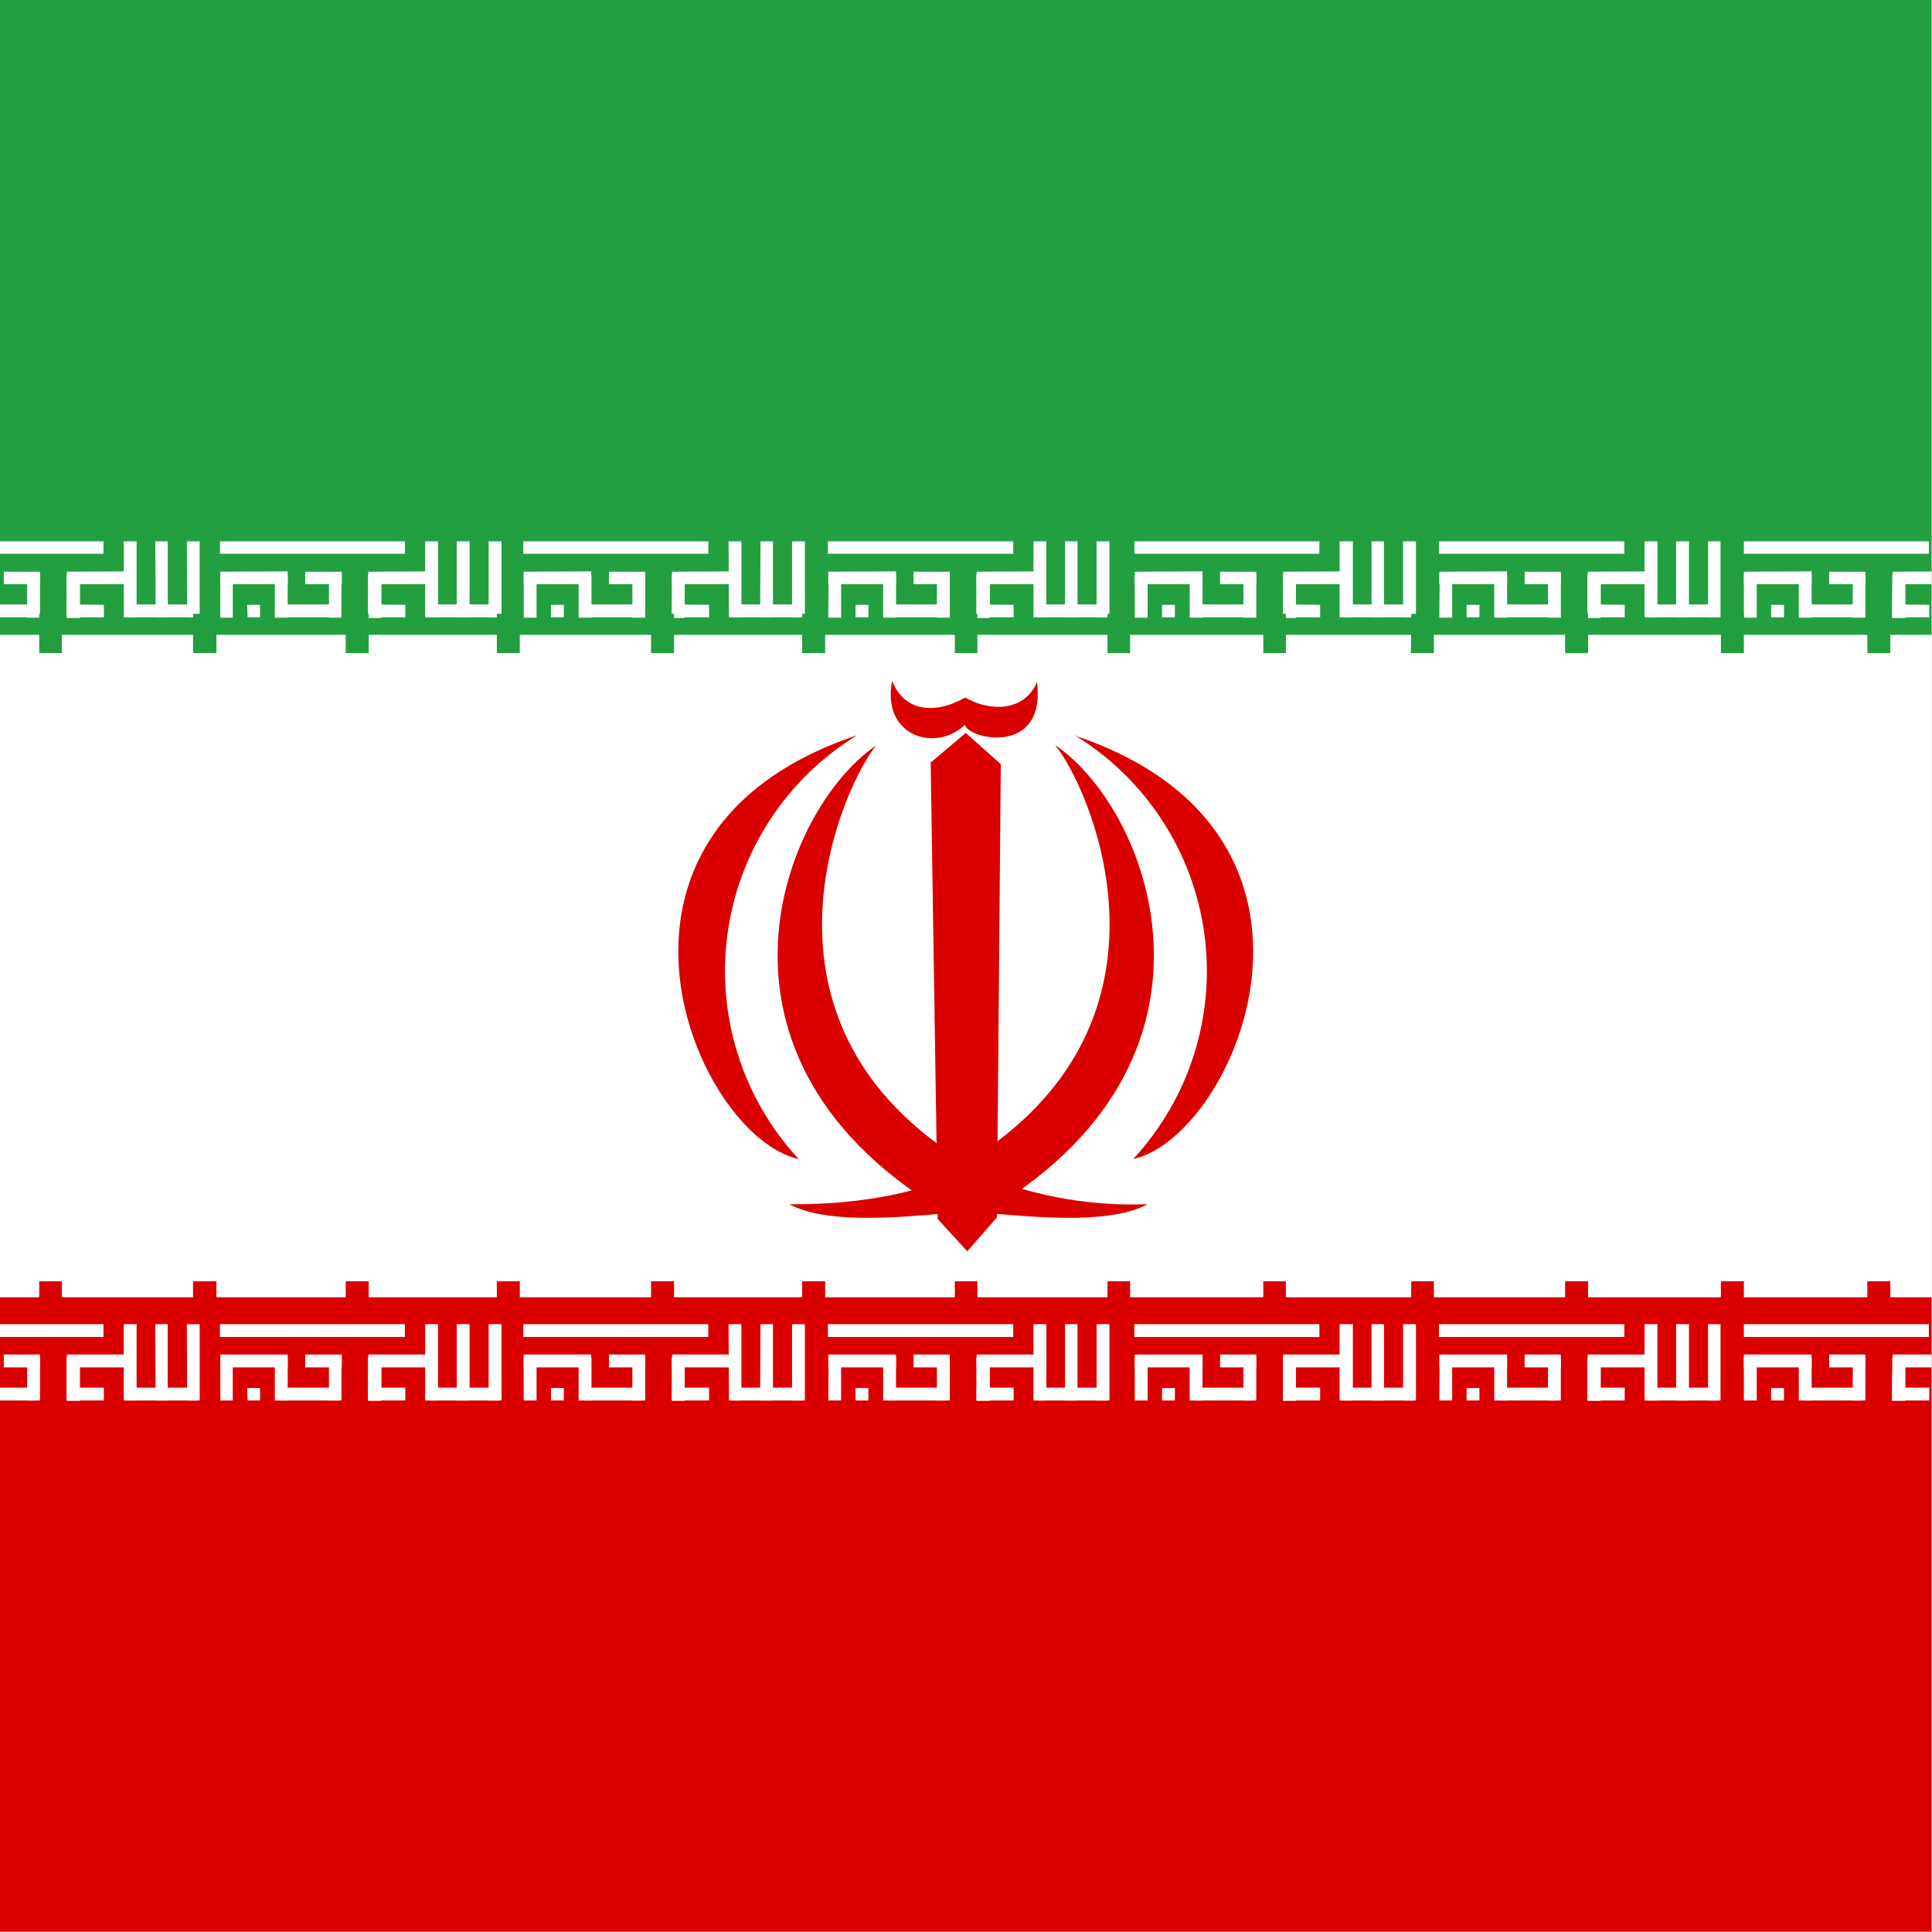
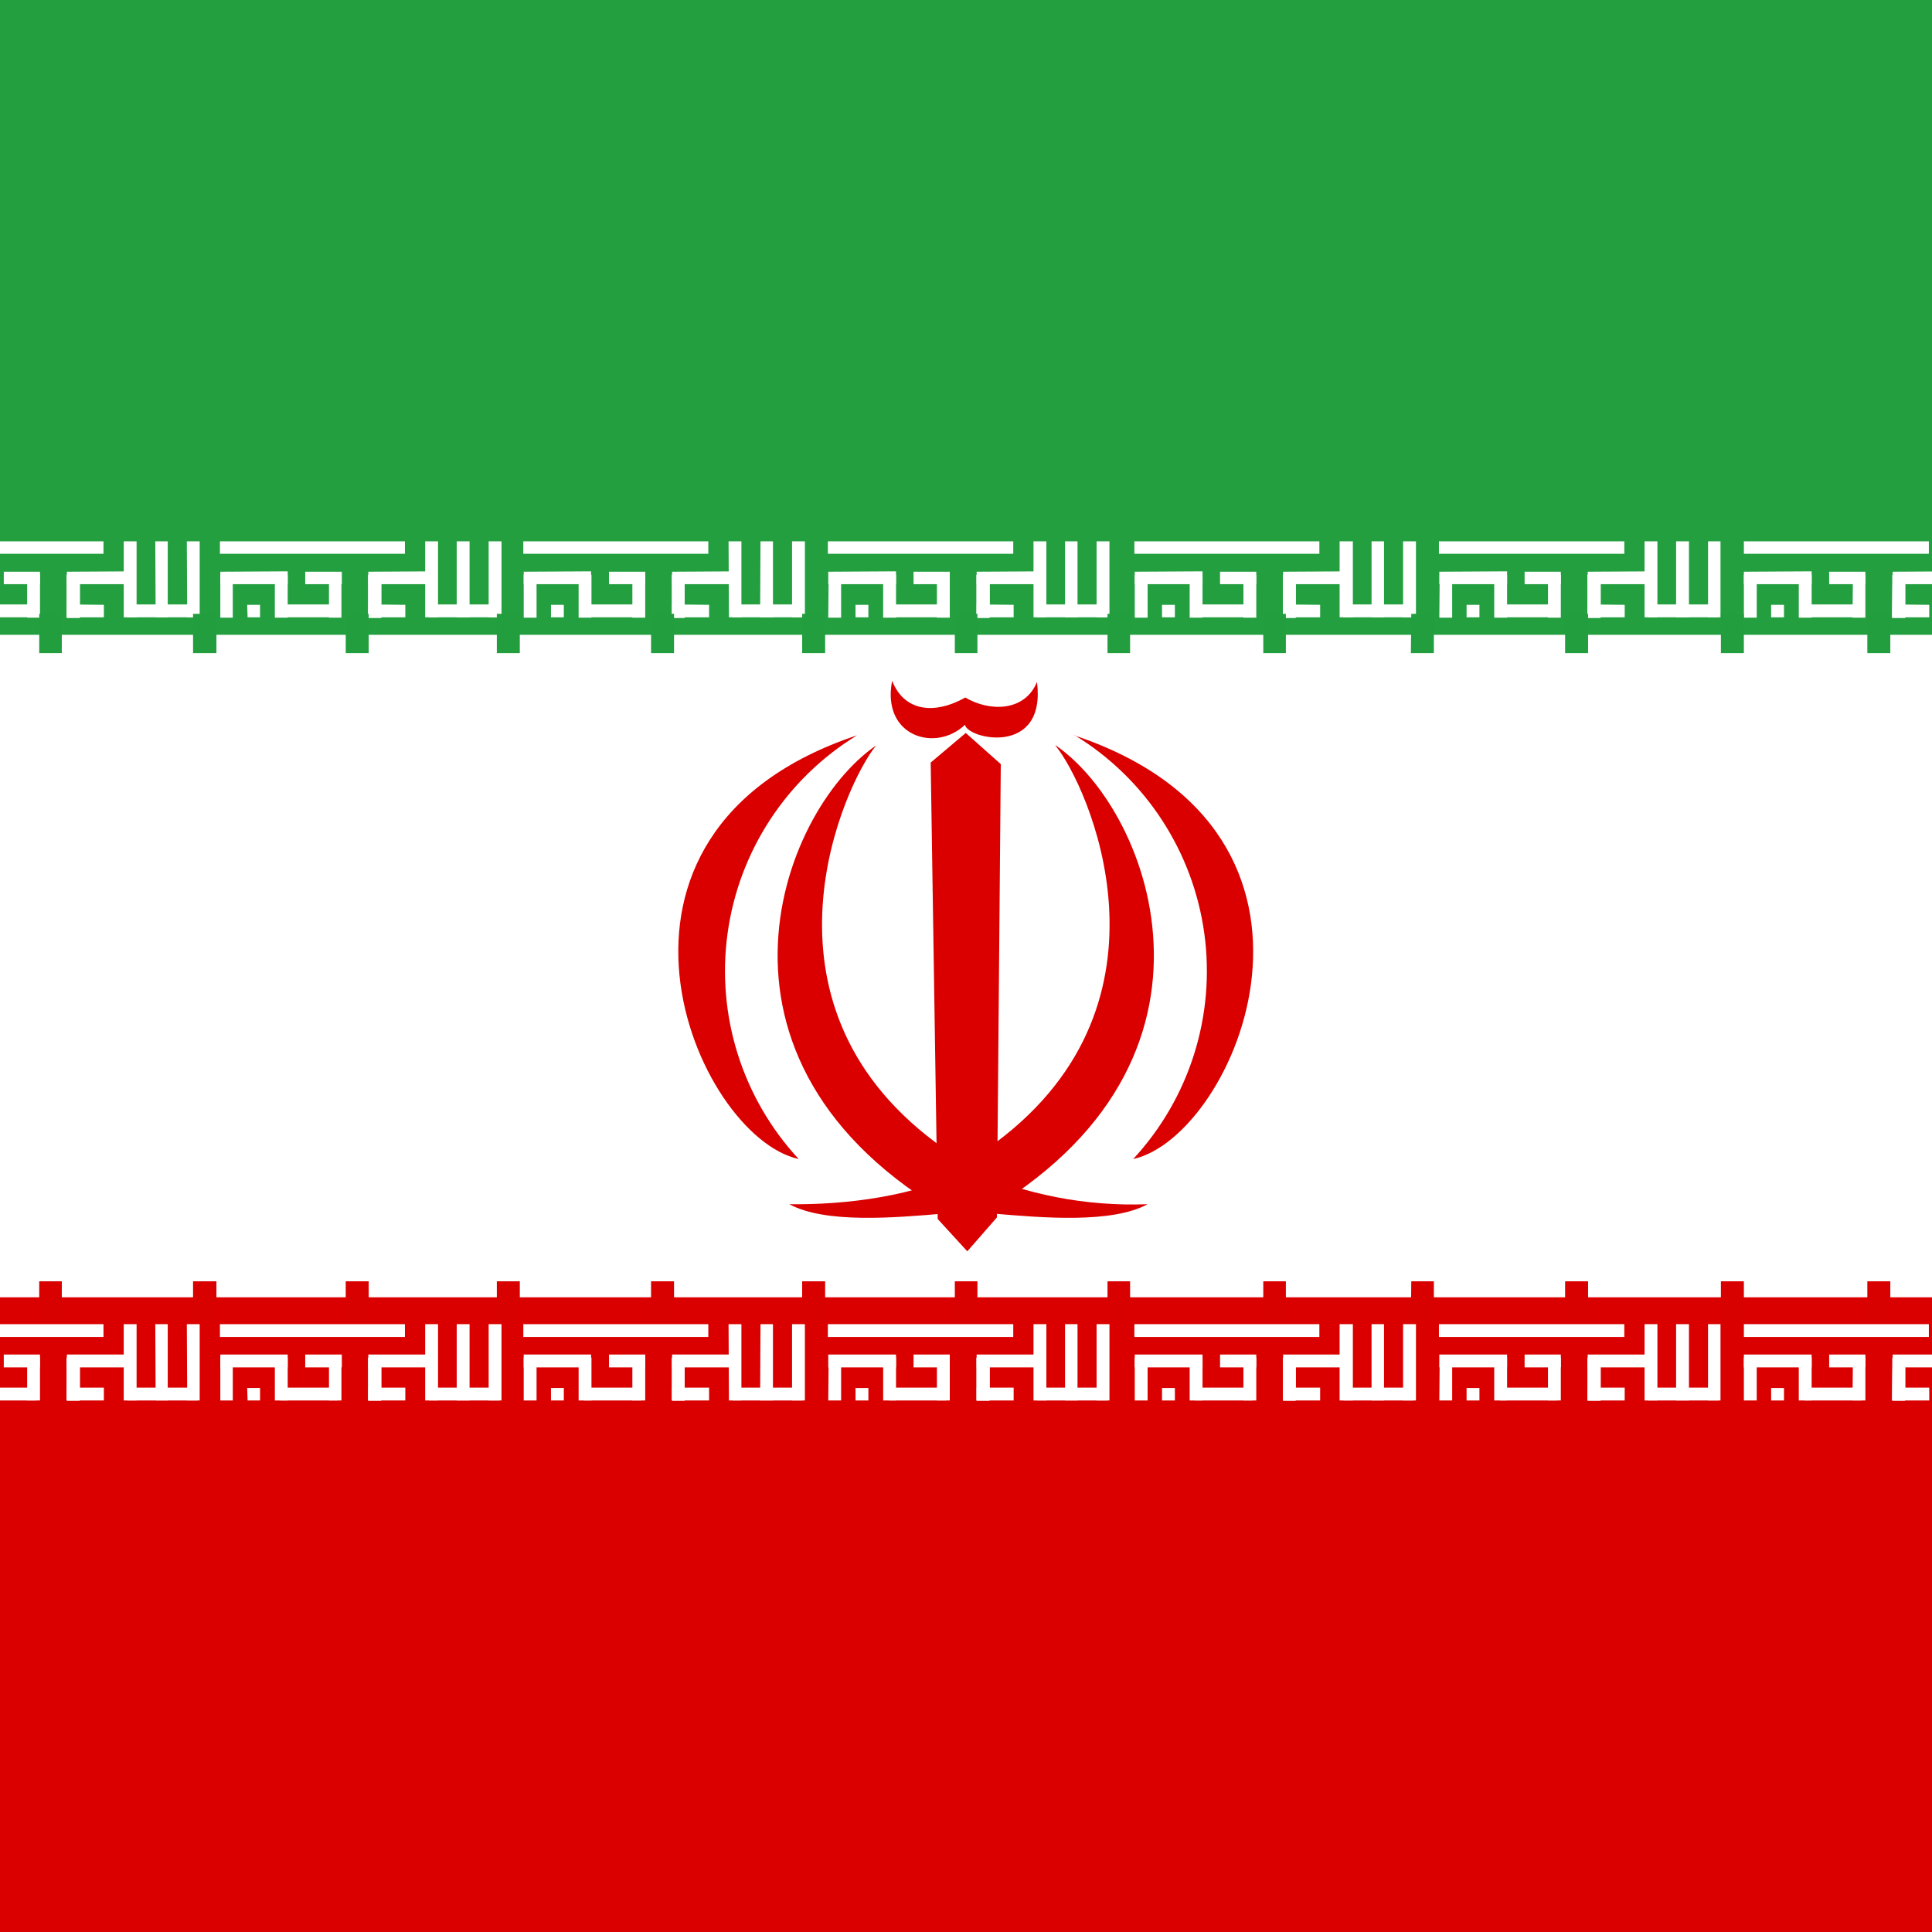
<svg xmlns="http://www.w3.org/2000/svg" id="flag-icons-ir" viewBox="0 0 512 512">
-   <defs>
-     <clipPath id="ir-a">
-       <path fill-opacity=".7" d="M186 0h496v496H186z" />
-     </clipPath>
-   </defs>
-   <g fill-rule="evenodd" clip-path="url(#ir-a)" transform="translate(-192)scale(1.0321)">
+   <g fill-rule="evenodd" transform="translate(-192)scale(1.0321)">
    <path fill="#fff" d="M0 0h868.1v496H0z" />
    <path fill="#da0000" d="M0 333.1h868.1v163H0z" />
    <g fill="#fff" stroke-width="1pt">
      <path d="M165 340h47.6v3.3H165zm7.1 16.4h3.3v3.2H172zm40.6-.1v3.3h-9.5v-3.3zm5.1-16.3h3.3v19.6h-3.3z" />
      <path d="M236.7 356.3v3.3h-18v-3.3zm-33.5-7.6h3.3v10.9h-3.3z" />
      <path d="M234 340h3.3v19.6h-3.2zm-8.1 0h3.2v19.6H226zm-43.4 7.8v3.3H165v-3.3zm38 0v3.3h-17.3v-3.3z" />
      <path d="M203.2 348.6h3.3v11h-3.3z" />
      <path d="M203.2 348.6h3.3v11h-3.3z" />
      <path d="M203.2 348.6h3.3v11h-3.3zm-38 0h3.2v11H165zm27.8 0h3.3v11H193zm-13.8 0h3.3v11h-3.3z" />
      <path d="M195.3 356.3v3.3h-14.7v-3.3zm1-8.5v3.3H187v-3.3z" />
    </g>
    <g fill="#fff" stroke-width="1pt">
      <path d="M87 340h47.5v3.3H86.9zm7 16.4h3.3v3.2H94zm40.6-.1v3.3h-9.5v-3.3zm5.1-16.3h3.3v19.6h-3.3z" />
      <path d="M158.6 356.3v3.3h-18v-3.3zm-33.5-7.6h3.3v10.9H125z" />
      <path d="M156 340h3.2v19.6H156zm-8.2 0h3.3v19.6h-3.3zm-43.4 7.8v3.3H87v-3.3zm38 0v3.3h-17.3v-3.3z" />
      <path d="M125.1 348.6h3.3v11H125z" />
      <path d="M125.1 348.6h3.3v11H125z" />
      <path d="M125.1 348.6h3.3v11H125zm-38 0h3.2v11H87zm27.8 0h3.3v11H115zm-13.8 0h3.3v11H101z" />
      <path d="M117.2 356.3v3.3h-14.6v-3.3zm1-8.5v3.3H109v-3.3z" />
    </g>
    <g fill="#fff" stroke-width="1pt">
      <path d="M242.5 340H290v3.3h-47.5zm7 16.4h3.3v3.2h-3.2zm40.6-.1v3.3h-9.5v-3.3zm5.1-16.3h3.3v19.6h-3.3z" />
      <path d="M314.2 356.3v3.3h-18v-3.3zm-33.6-7.6h3.3v10.9h-3.3z" />
      <path d="M311.5 340h3.3v19.6h-3.3zm-8.2 0h3.3v19.6h-3.3zm-43.4 7.8v3.3h-17.3v-3.3zm38 0v3.3h-17.3v-3.3z" />
      <path d="M280.6 348.6h3.3v11h-3.3z" />
      <path d="M280.6 348.6h3.3v11h-3.3z" />
      <path d="M280.6 348.6h3.3v11h-3.3zm-38 0h3.2v11h-3.2zm27.9 0h3.2v11h-3.2zm-13.9 0h3.3v11h-3.3z" />
      <path d="M272.8 356.3v3.3H258v-3.3zm1-8.5v3.3h-9.4v-3.3z" />
    </g>
    <g fill="#fff" stroke-width="1pt">
      <path d="M789.3 340h47.5v3.3h-47.5zm7 16.4h3.3v3.2h-3.2zm40.6-.1v3.3h-9.5v-3.3zm5.2-16.3h3.2v19.6h-3.2z" />
      <path d="M861 356.3v3.3h-18v-3.3zm-33.6-7.6h3.3v10.9h-3.3z" />
      <path d="M858.3 340h3.3v19.6h-3.3zm-8.2 0h3.3v19.6H850zm-43.4 7.8v3.3h-17.3v-3.3zm38 0v3.3h-17.3v-3.3z" />
      <path d="M827.4 348.6h3.3v11h-3.3z" />
      <path d="M827.4 348.6h3.3v11h-3.3z" />
      <path d="M827.4 348.6h3.3v11h-3.3zm-38 0h3.2v11h-3.2zm27.9 0h3.3v11h-3.3zm-13.8 0h3.2v11h-3.3z" />
      <path d="M819.6 356.3v3.3h-14.7v-3.3zm1-8.5v3.3h-9.4v-3.3z" />
    </g>
    <g fill="#fff" stroke-width="1pt">
      <path d="M320.4 340h47.5v3.3h-47.5zm7.1 16.4h3.3v3.2h-3.3zm40.6-.1v3.3h-9.5v-3.3zm5-16.3h3.3v19.6h-3.2z" />
      <path d="M392.1 356.3v3.3h-18v-3.3zm-33.5-7.6h3.2v10.9h-3.2z" />
      <path d="M389.4 340h3.3v19.6h-3.3zm-8.1 0h3.2v19.6h-3.3zm-43.5 7.8v3.3h-17.3v-3.3zm38.1 0v3.3h-17.3v-3.3z" />
      <path d="M358.6 348.6h3.2v11h-3.2z" />
      <path d="M358.6 348.6h3.2v11h-3.2z" />
      <path d="M358.6 348.6h3.2v11h-3.2zm-38.1 0h3.3v11h-3.3zm27.9 0h3.3v11h-3.3zm-13.8 0h3.3v11h-3.3z" />
      <path d="M350.7 356.3v3.3H336v-3.3zm1-8.5v3.3h-9.3v-3.3z" />
    </g>
    <g fill="#fff" stroke-width="1pt">
      <path d="M398.6 340h47.6v3.3h-47.6zm7.1 16.4h3.3v3.2h-3.3zm40.6-.1v3.3h-9.5v-3.3zm5.1-16.3h3.3v19.6h-3.3z" />
      <path d="M470.3 356.3v3.3h-18v-3.3zm-33.5-7.6h3.3v10.9h-3.3z" />
      <path d="M467.6 340h3.3v19.6h-3.3zm-8.1 0h3.2v19.6h-3.2zm-43.4 7.8v3.3h-17.4v-3.3zm38 0v3.3h-17.3v-3.3z" />
      <path d="M436.8 348.6h3.3v11h-3.3z" />
      <path d="M436.8 348.6h3.3v11h-3.3z" />
      <path d="M436.8 348.6h3.3v11h-3.3zm-38 0h3.2v11h-3.3zm27.8 0h3.3v11h-3.3zm-13.8 0h3.3v11h-3.3z" />
      <path d="M429 356.3v3.3h-14.7v-3.3zm.9-8.5v3.3h-9.3v-3.3z" />
    </g>
    <path fill="#239f40" d="M0 0h868.1v163H0z" />
    <g fill="#fff" stroke-width="1pt">
      <path d="M477.3 340h47.5v3.3h-47.5zm7.1 16.4h3.3v3.2h-3.3zm40.6-.1v3.3h-9.5v-3.3zm5-16.3h3.4v19.6H530z" />
      <path d="M549 356.3v3.3h-18v-3.3zm-33.5-7.6h3.2v10.9h-3.2z" />
      <path d="M546.3 340h3.3v19.6h-3.3zm-8.1 0h3.2v19.6h-3.2zm-43.4 7.8v3.3h-17.4v-3.3zm38 0v3.3h-17.3v-3.3z" />
      <path d="M515.5 348.6h3.2v11h-3.2z" />
      <path d="M515.5 348.6h3.2v11h-3.2z" />
      <path d="M515.5 348.6h3.2v11h-3.2zm-38.1 0h3.3v11h-3.3zm27.9 0h3.3v11h-3.3zm-13.8 0h3.3v11h-3.3z" />
      <path d="M507.6 356.3v3.3h-14.7v-3.3zm1-8.5v3.3h-9.3v-3.3z" />
    </g>
    <g fill="#fff" stroke-width="1pt">
      <path d="M555.5 340h47.6v3.3h-47.6zm7.1 16.4h3.3v3.2h-3.3zm40.6-.1v3.3h-9.5v-3.3zm5.1-16.3h3.3v19.6h-3.3z" />
      <path d="M627.2 356.3v3.3h-18v-3.3zm-33.5-7.6h3.3v10.9h-3.3z" />
      <path d="M624.6 340h3.2v19.6h-3.2zm-8.2 0h3.3v19.6h-3.3zm-43.4 7.8v3.3h-17.4v-3.3zm38 0v3.3h-17.3v-3.3z" />
      <path d="M593.7 348.6h3.3v11h-3.3z" />
      <path d="M593.7 348.6h3.3v11h-3.3z" />
      <path d="M593.7 348.6h3.3v11h-3.3zm-38 0h3.2v11h-3.3zm27.8 0h3.3v11h-3.3zm-13.8 0h3.3v11h-3.3z" />
      <path d="M585.8 356.3v3.3h-14.6v-3.3zm1-8.5v3.3h-9.3v-3.3z" />
    </g>
    <g fill="#fff" stroke-width="1pt">
      <path d="M633.8 340h47.5v3.3h-47.5zm7 16.4h3.3v3.2h-3.3zm40.6-.1v3.3H672v-3.3zm5.1-16.3h3.3v19.6h-3.3z" />
      <path d="M705.5 356.3v3.3h-18v-3.3zm-33.6-7.6h3.3v10.9h-3.3z" />
      <path d="M702.8 340h3.3v19.6h-3.3zm-8.2 0h3.3v19.6h-3.3zm-43.4 7.8v3.3h-17.4v-3.3zm38 0v3.3H672v-3.3z" />
      <path d="M672 348.6h3.2v11h-3.3z" />
      <path d="M672 348.6h3.2v11h-3.3z" />
      <path d="M672 348.6h3.2v11h-3.3zm-38.2 0h3.3v11h-3.3zm28 0h3.2v11h-3.3zm-13.9 0h3.3v11h-3.3z" />
      <path d="M664 356.3v3.3h-14.6v-3.3zm1-8.5v3.3h-9.3v-3.3z" />
    </g>
    <g fill="#fff" stroke-width="1pt">
      <path d="M712.4 340H760v3.3h-47.6zm7.1 16.4h3.3v3.2h-3.3zm40.6-.1v3.3h-9.5v-3.3zm5.1-16.3h3.3v19.6h-3.3z" />
      <path d="M784.1 356.3v3.3h-18v-3.3zm-33.5-7.6h3.3v10.9h-3.3z" />
      <path d="M781.5 340h3.2v19.6h-3.2zm-8.2 0h3.3v19.6h-3.3zm-43.4 7.8v3.3h-17.4v-3.3zm38 0v3.3h-17.3v-3.3z" />
      <path d="M750.6 348.6h3.3v11h-3.3z" />
      <path d="M750.6 348.6h3.3v11h-3.3z" />
      <path d="M750.6 348.6h3.3v11h-3.3zm-38 0h3.2v11h-3.3zm27.8 0h3.3v11h-3.3zm-13.8 0h3.3v11h-3.3z" />
      <path d="M742.7 356.3v3.3h-14.6v-3.3zm1-8.5v3.3h-9.3v-3.3z" />
    </g>
    <g fill="#fff" stroke-width="1pt">
      <path d="M8 340h47.5v3.3H7.9zm7 16.4h3.3v3.2H15zm40.6-.1v3.3H46v-3.3zm5.1-16.3H64v19.6h-3.3z" />
      <path d="M79.6 356.3v3.3h-18v-3.3zm-33.5-7.6h3.3v10.9H46z" />
      <path d="M77 340h3.2v19.6H77zm-8.2 0H72v19.6h-3.2zm-43.4 7.8v3.3H8v-3.3zm38 0v3.3H46.1v-3.3z" />
      <path d="M46 348.6h3.4v11H46z" />
      <path d="M46 348.6h3.4v11H46z" />
      <path d="M46 348.6h3.4v11H46zm-38 0h3.3v11H8zm28 0h3.2v11h-3.3zm-14 0h3.4v11H22z" />
      <path d="M38.2 356.3v3.3H23.5v-3.3zm1-8.5v3.3h-9.3v-3.3z" />
    </g>
    <g fill="#fff" stroke-width="1pt">
      <path d="M165 139h47.6v3.2H165zm7.1 16.3h3.3v3.2H172zm40.6 0v3.2h-9.5v-3.3zm5.1-16.3h3.3v19.5h-3.3z" />
      <path d="M236.7 155.2v3.3h-18v-3.3zm-33.5-7.6h3.3v11h-3.3z" />
      <path d="M234 139h3.3v19.5h-3.2zm-8.1 0h3.2v19.5H226zm-43.4 7.7v3.3H165v-3.2zm38 0v3.3h-17.3v-3.2z" />
      <path d="M203.2 147.6h3.3v11h-3.3z" />
      <path d="M203.2 147.6h3.3v11h-3.3z" />
      <path d="M203.2 147.6h3.3v11h-3.3zm-38 0h3.2v11H165zm27.8 0h3.3v11H193zm-13.8 0h3.3v11h-3.3z" />
      <path d="M195.3 155.2v3.3h-14.7v-3.3zm1-8.4v3.2H187v-3.2z" />
    </g>
    <g fill="#fff" stroke-width="1pt">
      <path d="M87 139h47.5v3.2H86.9zm7 16.3h3.3v3.2H94zm40.6 0v3.2h-9.5v-3.3zm5.1-16.3h3.3v19.5h-3.3z" />
      <path d="M158.6 155.2v3.3h-18v-3.3zm-33.5-7.6h3.3v11H125z" />
      <path d="M156 139h3.2v19.5H156zm-8.2 0h3.3v19.5h-3.3zm-43.4 7.7v3.3H87v-3.2zm38 0v3.3h-17.3v-3.2z" />
      <path d="M125.1 147.6h3.3v11H125z" />
      <path d="M125.1 147.6h3.3v11H125z" />
      <path d="M125.1 147.6h3.3v11H125zm-38 0h3.2v11H87zm27.8 0h3.3v11H115zm-13.8 0h3.3v11H101z" />
      <path d="M117.2 155.2v3.3h-14.6v-3.3zm1-8.4v3.2H109v-3.2z" />
    </g>
    <g fill="#fff" stroke-width="1pt">
      <path d="M242.5 139H290v3.2h-47.5zm7 16.3h3.3v3.2h-3.2zm40.6 0v3.2h-9.5v-3.3zm5.1-16.3h3.3v19.5h-3.3z" />
      <path d="M314.2 155.2v3.3h-18v-3.3zm-33.6-7.6h3.3v11h-3.3z" />
      <path d="M311.5 139h3.3v19.5h-3.3zm-8.2 0h3.3v19.5h-3.3zm-43.4 7.7v3.3h-17.3v-3.2zm38 0v3.3h-17.3v-3.2z" />
      <path d="M280.6 147.6h3.3v11h-3.3z" />
      <path d="M280.6 147.6h3.3v11h-3.3z" />
      <path d="M280.6 147.6h3.3v11h-3.3zm-38 0h3.2v11h-3.2zm27.9 0h3.2v11h-3.2zm-13.9 0h3.3v11h-3.3z" />
      <path d="M272.8 155.2v3.3H258v-3.3zm1-8.4v3.2h-9.4v-3.2z" />
    </g>
    <g fill="#fff" stroke-width="1pt">
      <path d="M789.3 139h47.5v3.2h-47.5zm7 16.3h3.3v3.2h-3.2zm40.6 0v3.2h-9.5v-3.3zm5.2-16.3h3.2v19.5h-3.2z" />
      <path d="M861 155.2v3.3h-18v-3.3zm-33.6-7.6h3.3v11h-3.3z" />
      <path d="M858.3 139h3.3v19.5h-3.3zm-8.2 0h3.3v19.5H850zm-43.4 7.7v3.3h-17.3v-3.2zm38 0v3.3h-17.3v-3.2z" />
      <path d="M827.4 147.6h3.3v11h-3.3z" />
      <path d="M827.4 147.6h3.3v11h-3.3z" />
      <path d="M827.4 147.6h3.3v11h-3.3zm-38 0h3.2v11h-3.2zm27.9 0h3.3v11h-3.3zm-13.8 0h3.2v11h-3.3z" />
      <path d="M819.6 155.2v3.3h-14.7v-3.3zm1-8.4v3.2h-9.4v-3.2z" />
    </g>
    <g fill="#fff" stroke-width="1pt">
      <path d="M320.4 139h47.5v3.2h-47.5zm7.1 16.3h3.3v3.2h-3.3zm40.6 0v3.2h-9.5v-3.3zm5-16.3h3.3v19.5h-3.2z" />
      <path d="M392.1 155.2v3.3h-18v-3.3zm-33.5-7.6h3.2v11h-3.2z" />
      <path d="M389.4 139h3.3v19.5h-3.3zm-8.1 0h3.2v19.5h-3.3zm-43.5 7.7v3.3h-17.3v-3.2zm38.1 0v3.3h-17.3v-3.2z" />
      <path d="M358.6 147.6h3.2v11h-3.2z" />
      <path d="M358.6 147.6h3.2v11h-3.2z" />
      <path d="M358.6 147.6h3.2v11h-3.2zm-38.1 0h3.3v11h-3.3zm27.9 0h3.3v11h-3.3zm-13.8 0h3.3v11h-3.3z" />
      <path d="M350.7 155.2v3.3H336v-3.3zm1-8.4v3.2h-9.3v-3.2z" />
    </g>
    <g fill="#fff" stroke-width="1pt">
      <path d="M398.6 139h47.6v3.2h-47.6zm7.1 16.3h3.3v3.2h-3.3zm40.6 0v3.2h-9.5v-3.3zm5.1-16.3h3.3v19.5h-3.3z" />
      <path d="M470.3 155.2v3.3h-18v-3.3zm-33.5-7.6h3.3v11h-3.3z" />
      <path d="M467.6 139h3.3v19.5h-3.3zm-8.1 0h3.2v19.5h-3.2zm-43.4 7.7v3.3h-17.4v-3.2zm38 0v3.3h-17.3v-3.2z" />
      <path d="M436.8 147.6h3.3v11h-3.3z" />
      <path d="M436.8 147.6h3.3v11h-3.3z" />
      <path d="M436.8 147.6h3.3v11h-3.3zm-38 0h3.2v11h-3.3zm27.8 0h3.3v11h-3.3zm-13.8 0h3.3v11h-3.3z" />
      <path d="M429 155.2v3.3h-14.7v-3.3zm.9-8.4v3.2h-9.3v-3.2z" />
    </g>
    <g fill="#fff" stroke-width="1pt">
      <path d="M477.3 139h47.5v3.2h-47.5zm7.1 16.3h3.3v3.2h-3.3zm40.6 0v3.2h-9.5v-3.3zm5-16.3h3.4v19.5H530z" />
      <path d="M549 155.2v3.3h-18v-3.3zm-33.5-7.6h3.2v11h-3.2z" />
      <path d="M546.3 139h3.3v19.5h-3.3zm-8.1 0h3.2v19.5h-3.2zm-43.4 7.7v3.3h-17.4v-3.2zm38 0v3.3h-17.3v-3.2z" />
      <path d="M515.5 147.6h3.2v11h-3.2z" />
      <path d="M515.5 147.6h3.2v11h-3.2z" />
      <path d="M515.5 147.6h3.2v11h-3.2zm-38.1 0h3.3v11h-3.3zm27.9 0h3.3v11h-3.3zm-13.8 0h3.3v11h-3.3z" />
      <path d="M507.6 155.2v3.3h-14.7v-3.3zm1-8.4v3.2h-9.3v-3.2z" />
    </g>
    <g fill="#fff" stroke-width="1pt">
      <path d="M555.5 139h47.6v3.2h-47.6zm7.1 16.3h3.3v3.2h-3.3zm40.6 0v3.2h-9.5v-3.3zm5.1-16.3h3.3v19.5h-3.3z" />
      <path d="M627.2 155.2v3.3h-18v-3.3zm-33.5-7.6h3.3v11h-3.3z" />
      <path d="M624.6 139h3.2v19.5h-3.2zm-8.2 0h3.3v19.5h-3.3zm-43.4 7.7v3.3h-17.4v-3.2zm38 0v3.3h-17.3v-3.2z" />
      <path d="M593.7 147.6h3.3v11h-3.3z" />
      <path d="M593.7 147.6h3.3v11h-3.3z" />
      <path d="M593.7 147.6h3.3v11h-3.3zm-38 0h3.2v11h-3.3zm27.8 0h3.3v11h-3.3zm-13.8 0h3.3v11h-3.3z" />
      <path d="M585.8 155.2v3.3h-14.6v-3.3zm1-8.4v3.2h-9.3v-3.2z" />
    </g>
    <g fill="#fff" stroke-width="1pt">
      <path d="M633.8 139h47.5v3.2h-47.5zm7 16.3h3.3v3.2h-3.3zm40.6 0v3.2H672v-3.3zm5.1-16.3h3.3v19.5h-3.3z" />
      <path d="M705.5 155.2v3.3h-18v-3.3zm-33.6-7.6h3.3v11h-3.3z" />
      <path d="M702.8 139h3.3v19.5h-3.3zm-8.2 0h3.3v19.5h-3.3zm-43.4 7.7v3.3h-17.4v-3.2zm38 0v3.3H672v-3.2z" />
      <path d="M672 147.6h3.2v11h-3.3z" />
      <path d="M672 147.6h3.2v11h-3.3z" />
      <path d="M672 147.6h3.2v11h-3.3zm-38.2 0h3.3v11h-3.3zm28 0h3.2v11h-3.3zm-13.9 0h3.3v11h-3.3z" />
      <path d="M664 155.2v3.3h-14.6v-3.3zm1-8.4v3.2h-9.3v-3.2z" />
    </g>
    <g fill="#fff" stroke-width="1pt">
      <path d="M712.4 139H760v3.2h-47.6zm7.1 16.3h3.3v3.2h-3.3zm40.6 0v3.2h-9.5v-3.3zm5.1-16.3h3.3v19.5h-3.3z" />
      <path d="M784.1 155.2v3.3h-18v-3.3zm-33.5-7.6h3.3v11h-3.3z" />
      <path d="M781.5 139h3.2v19.5h-3.2zm-8.2 0h3.3v19.5h-3.3zm-43.4 7.7v3.3h-17.4v-3.2zm38 0v3.3h-17.3v-3.2z" />
      <path d="M750.6 147.6h3.3v11h-3.3z" />
      <path d="M750.6 147.6h3.3v11h-3.3z" />
      <path d="M750.6 147.6h3.3v11h-3.3zm-38 0h3.2v11h-3.3zm27.8 0h3.3v11h-3.3zm-13.8 0h3.3v11h-3.3z" />
      <path d="M742.7 155.2v3.3h-14.6v-3.3zm1-8.4v3.2h-9.3v-3.2z" />
    </g>
    <g fill="#fff" stroke-width="1pt">
      <path d="M8 139h47.5v3.2H7.9zm7 16.3h3.3v3.2H15zm40.6 0v3.2H46v-3.3zm5.1-16.3H64v19.5h-3.3z" />
      <path d="M79.6 155.2v3.3h-18v-3.3zm-33.5-7.6h3.3v11H46z" />
      <path d="M77 139h3.2v19.5H77zm-8.2 0H72v19.5h-3.2zm-43.4 7.7v3.3H8v-3.2zm38 0v3.3H46.1v-3.2z" />
      <path d="M46 147.6h3.4v11H46z" />
      <path d="M46 147.6h3.4v11H46z" />
      <path d="M46 147.6h3.4v11H46zm-38 0h3.3v11H8zm28 0h3.2v11h-3.3zm-14 0h3.4v11H22z" />
      <path d="M38.2 155.2v3.3H23.5v-3.3zm1-8.4v3.2h-9.3v-3.2z" />
    </g>
    <path fill="#d90000" d="M119.3 329h5.9v10h-5.9zm155.5 0h5.9v10h-5.9zM0 329h5.8v10H0zm78.9 0h5.9v10h-5.9zm78.4 0h5.8v10h-5.8zm38.8 0h5.8v10h-5.8zm39.5 0h6v10h-6zm78 0h5.9v10h-5.9zm196.8 0h5.8v10h-5.8zm-157.2 0h5.9v10h-5.9zm38.8 0h5.9v10H392zm39.2 0h5.8v10h-5.8zm39.2 0h5.8v10h-5.8zm313 0h6v10h-6zm-235 0h5.8v10h-5.9zm39.5 0h5.9v10h-5.9zm40 0h5.9v10h-5.9zm37.6 0h5.9v10h-5.9zm40 0h5.9v10h-6zm39.2 0h5.8v10h-5.8zm116 0h5.8v10h-5.9zm-37.6 0h5.8v10h-5.8zm-783.8 0h5.9v10h-5.9z" />
    <path fill="#239e3f" d="M119.3 157.6h5.9v10.1h-5.9zm155.5 0h5.9v10.1h-5.9zM0 157.6h5.8v10.1H0zm78.9 0h5.9v10.1h-5.9zm78.4 0h5.8v10.1h-5.8zm38.8 0h5.8v10.1h-5.8zm39.5 0h6v10.1h-6zm78 0h5.9v10.1h-5.9zm196.8 0h5.8v10.1h-5.8zm-157.2 0h5.9v10.1h-5.9zm38.8 0h5.9v10.1H392zm39.2 0h5.8v10.1h-5.8zm39.2 0h5.8v10.1h-5.8zm313 0h6v10.1h-6zm-235 0h5.8v10.1h-5.9zm39.5 0h5.9v10.1h-5.9zm40 0h5.9v10.1h-5.9zm37.6 0h5.9v10.1h-5.9zm40 0h5.9v10.1h-6zm39.2 0h5.8v10.1h-5.8zm116 0h5.8v10.1h-5.9zm-37.6 0h5.8v10.1h-5.8zm-783.8 0h5.9v10.1h-5.9z" />
    <g fill="#da0000">
      <path d="M457 191.4c8.3 10 33.5 65.5-15.2 101.9-22.9 17.2-8.7 18-8 21 36.8-19.6 48.8-46 48.5-69.8s-12.8-44.6-25.2-53.1z" />
      <path d="M462 188.8a71 71 0 0 1 15 108.8c26.4-5.8 60-83.7-15.2-108.8zm-55.9 0a71 71 0 0 0-15 108.8c-26.5-5.8-60.1-83.7 15-108.8" />
      <path d="M411 191.4c-8.2 10-33.5 65.5 15.2 101.9 22.9 17.2 8.7 18 8 21-36.7-19.6-48.8-46-48.5-69.8s12.9-44.6 25.3-53.1" />
      <path d="M480.7 309.2a102 102 0 0 1-46-9c2.2 4.3 4 7 6.3 11.4 12.8 1.1 30.5 2.6 39.7-2.4m-92 0c14.4.2 32.6-2 46-9-2.2 4.3-4 7-6.3 11.4-12.8 1.1-30.5 2.6-39.7-2.4m26.4-134.4c3 7.7 10.6 8.9 18.8 4.3 6 3.6 15.2 3.8 18.4-4 2.4 19.2-17.8 14.7-18.5 11-7.5 7.2-21.5 3-18.7-11.3" />
      <path d="m434.4 321.3 7.6-8.7 1-116.4-9-8-9 7.6 1.8 117.2z" />
    </g>
  </g>
</svg>
